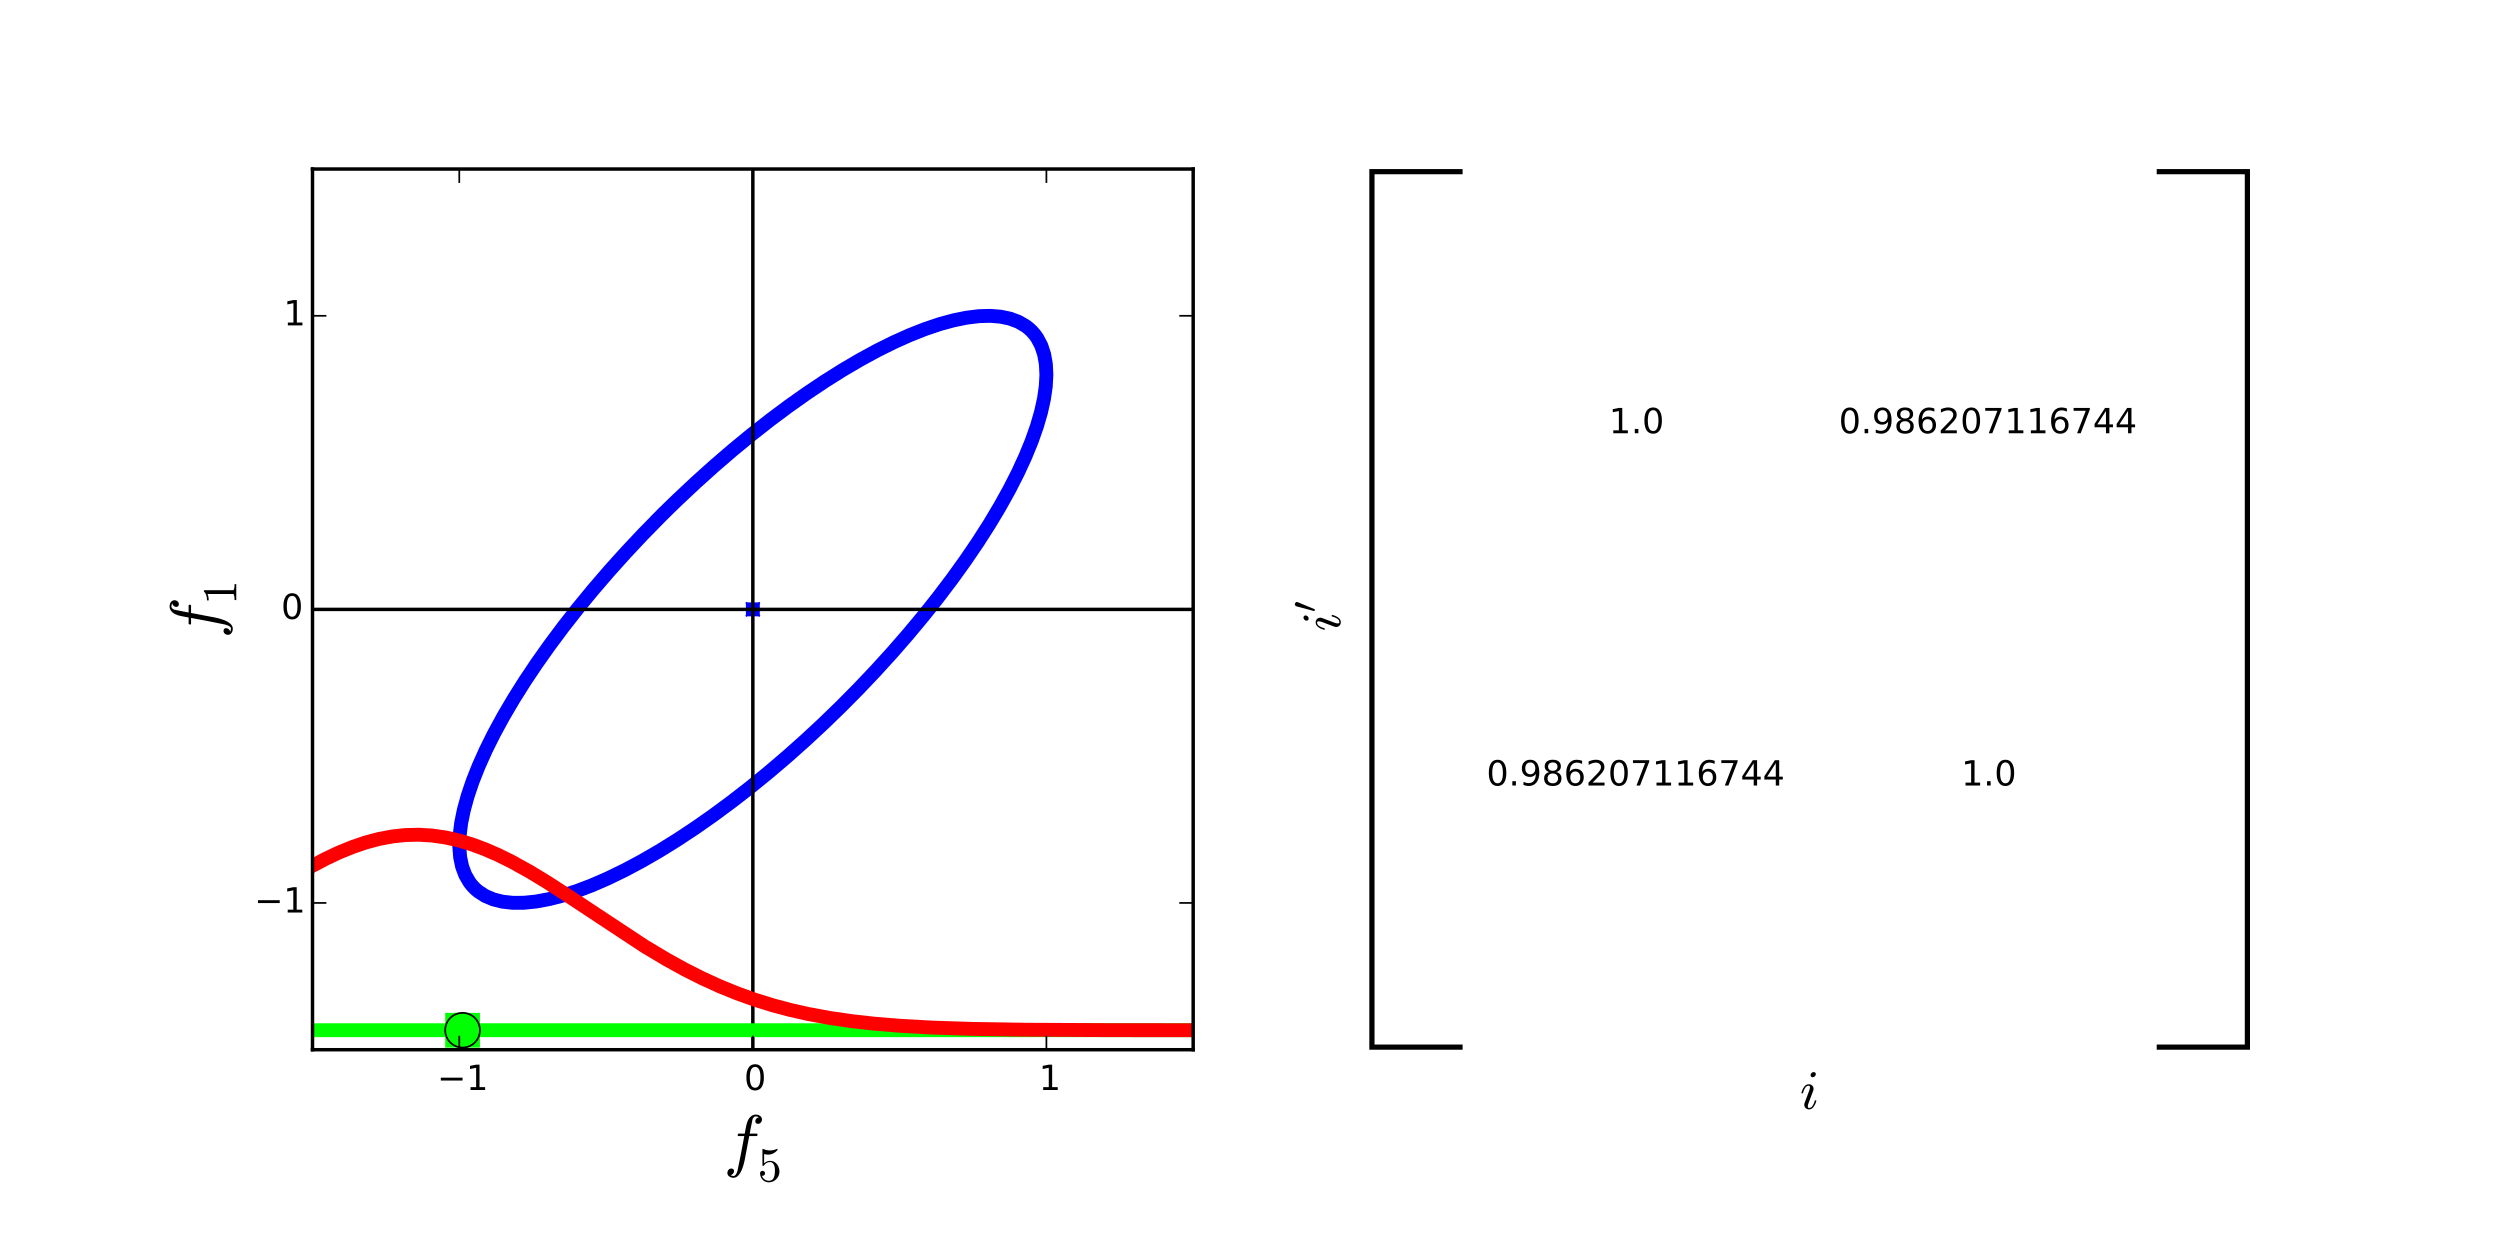
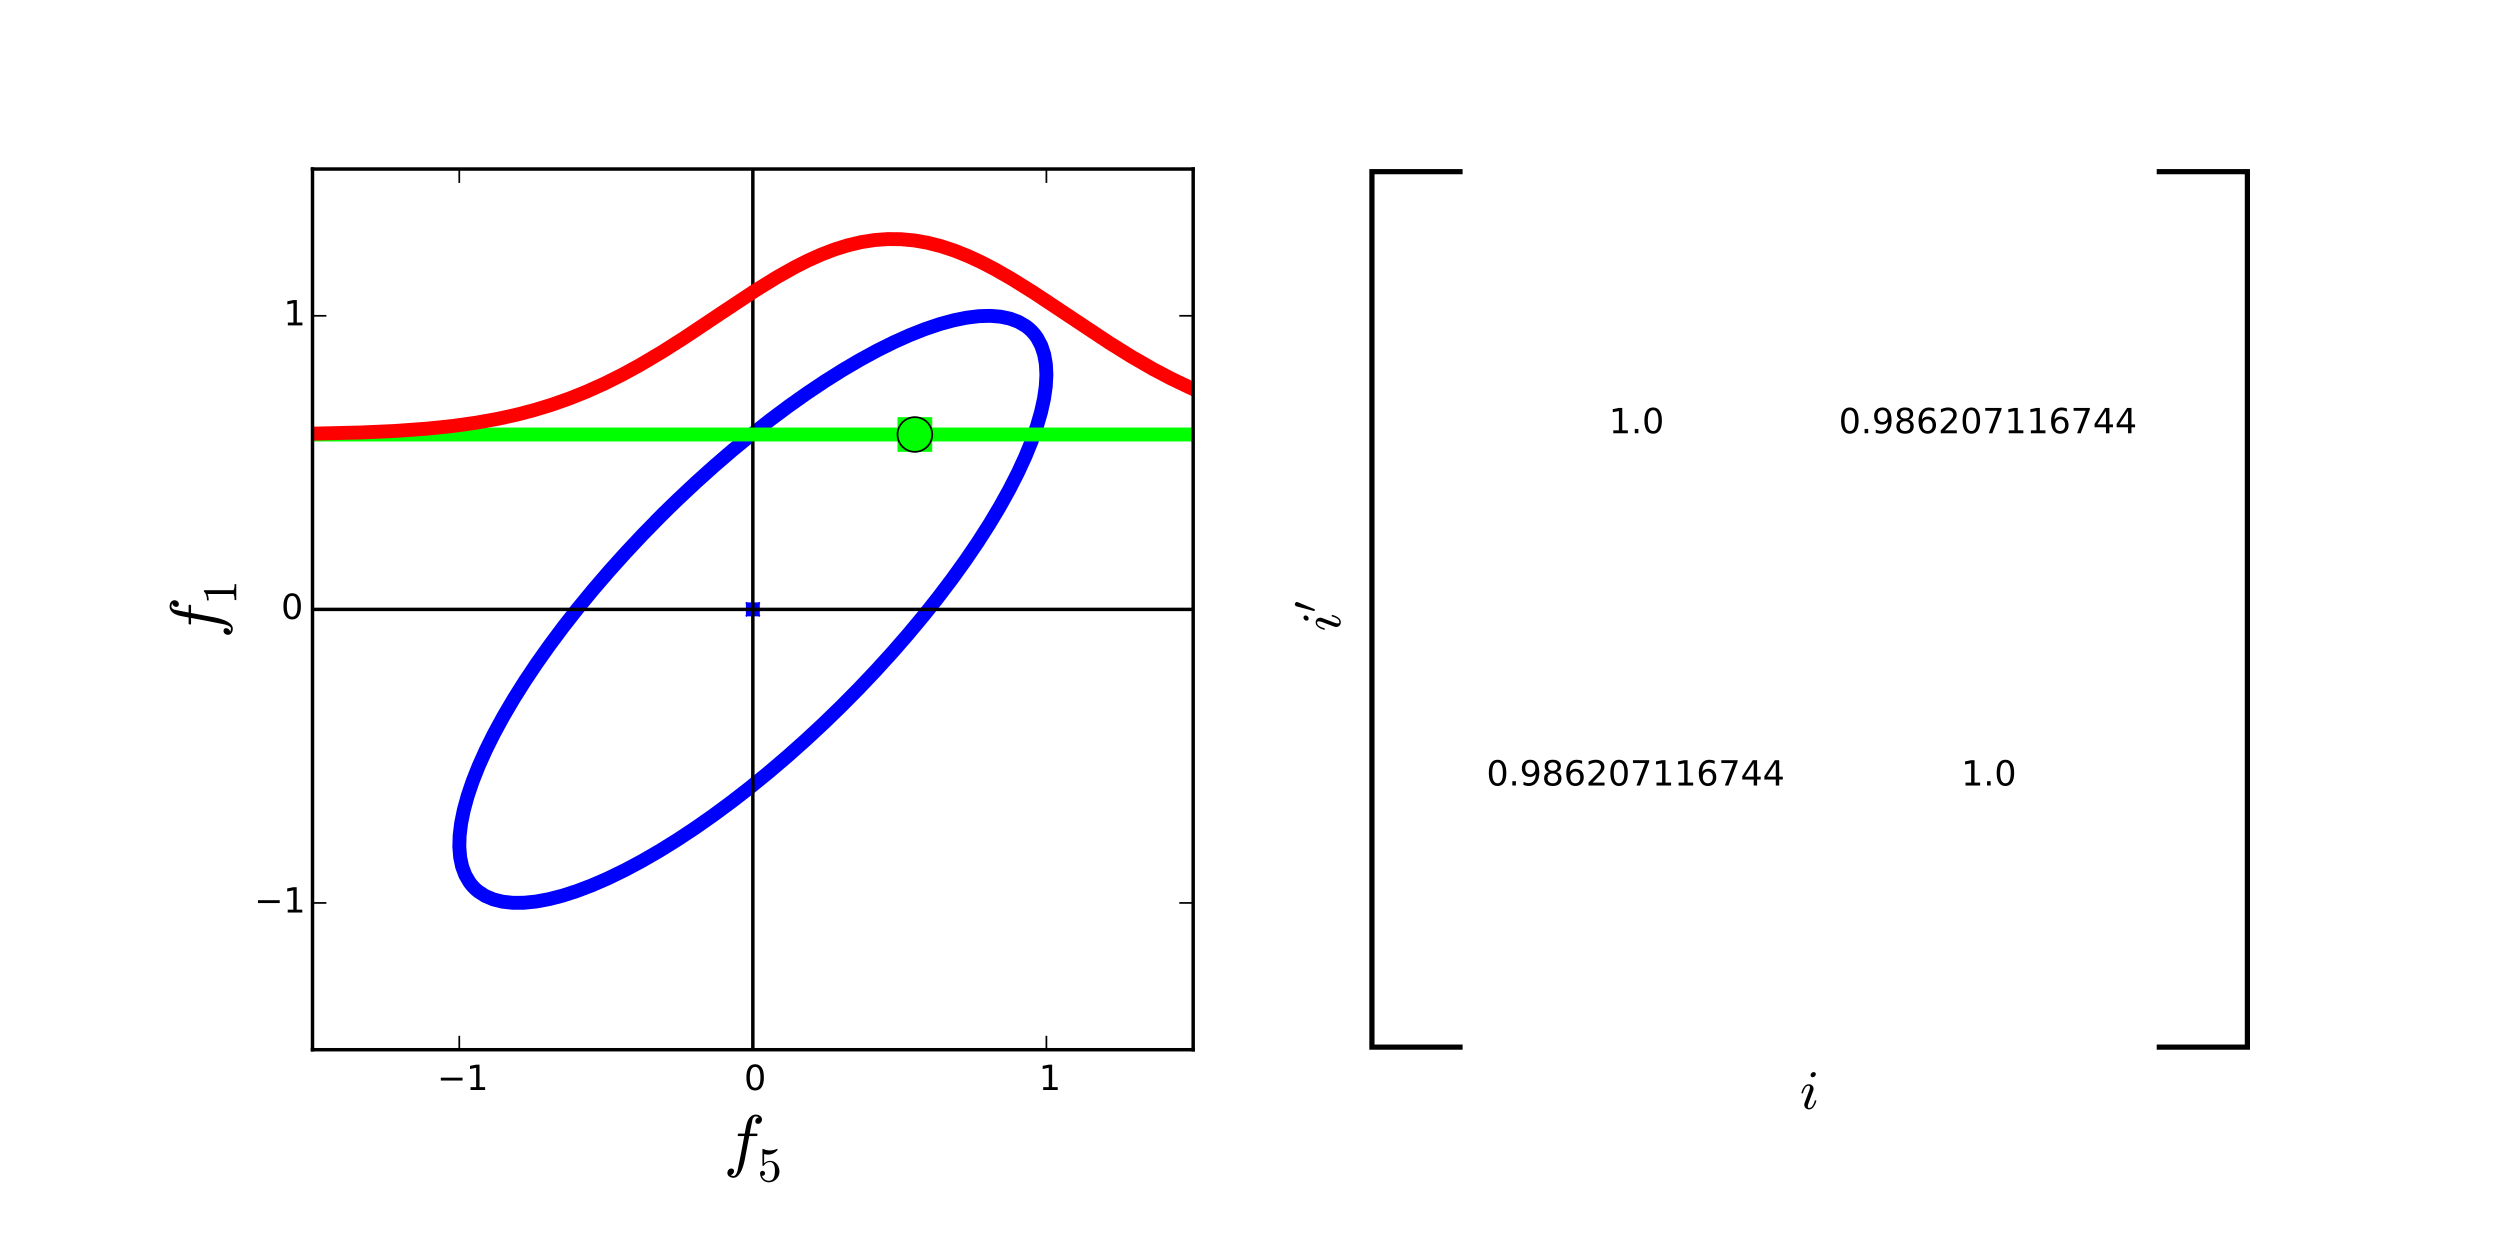
<svg xmlns="http://www.w3.org/2000/svg" xmlns:xlink="http://www.w3.org/1999/xlink" height="360pt" version="1.1" viewBox="0 0 720 360" width="720pt">
  <defs>
    <style type="text/css">
*{stroke-linecap:butt;stroke-linejoin:round;}
  </style>
  </defs>
  <g id="figure_1">
    <g id="patch_1">
      <path d=" M0 360 L720 360 L720 0 L0 0 z " style="fill:#ffffff;" />
    </g>
    <g id="axes_1">
      <g id="patch_2">
        <path d=" M90 302.318 L343.636 302.318 L343.636 48.682 L90 48.682 z " style="fill:#ffffff;" />
      </g>
      <g id="line2d_1">
        <path clip-path="url(#p327466bd2e)" d=" M190.132 148.814 L192.678 146.294 L195.248 143.804 L200.449 138.921 L205.716 134.184 L211.028 129.612 L216.362 125.222 L221.698 121.033 L227.015 117.061 L232.291 113.322 L237.505 109.831 L242.637 106.601 L247.666 103.646 L252.572 100.978 L257.335 98.607 L261.937 96.542 L266.359 94.792 L270.584 93.364 L274.594 92.263 L278.374 91.494 L281.909 91.06 L285.184 90.962 L288.187 91.201 L290.905 91.777 L293.327 92.686 L295.445 93.925 L296.387 94.667 L297.25 95.49 L298.032 96.392 L298.733 97.373 L299.891 99.568 L300.717 102.066 L301.208 104.856 L301.363 107.928 L301.182 111.269 L300.663 114.866 L299.811 118.705 L298.628 122.771 L297.119 127.046 L295.289 131.515 L293.147 136.159 L290.7 140.96 L287.959 145.899 L284.935 150.955 L281.639 156.11 L278.084 161.342 L274.285 166.63 L270.258 171.953 L266.017 177.291 L261.58 182.621 L256.964 187.924 L252.189 193.176 L247.273 198.358 L242.235 203.449 L237.096 208.429 L231.876 213.277 L226.596 217.975 L221.277 222.504 L215.94 226.845 L210.607 230.981 L205.298 234.896 L200.036 238.575 L194.84 242.002 L189.732 245.164 L184.732 248.048 L179.86 250.643 L175.135 252.938 L170.576 254.925 L166.202 256.595 L162.029 257.942 L158.075 258.961 L154.355 259.646 L150.884 259.996 L147.676 260.01 L144.743 259.686 L142.098 259.027 L139.75 258.035 L137.71 256.714 L136.808 255.931 L135.986 255.069 L135.244 254.127 L134.004 252.009 L133.095 249.587 L132.52 246.868 L132.28 243.866 L132.378 240.591 L132.812 237.056 L133.581 233.276 L134.682 229.266 L136.11 225.041 L137.86 220.619 L139.925 216.017 L142.296 211.254 L144.965 206.348 L147.919 201.319 L151.149 196.187 L154.64 190.972 L158.379 185.696 L162.351 180.38 L166.54 175.044 L170.93 169.709 L175.502 164.398 L180.24 159.131 L185.123 153.929 L190.132 148.814 L190.132 148.814" style="fill:none;stroke:#0000ff;stroke-linecap:square;stroke-width:4;" />
      </g>
      <g id="line2d_2">
        <path clip-path="url(#p327466bd2e)" d=" M216.818 175.5" style="fill:none;stroke:#0000ff;stroke-linecap:square;stroke-width:4;" />
        <defs>
          <path d=" M-2 2 L2 -2 M-2 -2 L2 2" id="mf17e2e6b86" style="stroke:#0000ff;stroke-width:0.5;" />
        </defs>
        <g clip-path="url(#p327466bd2e)">
          <use style="fill:#0000ff;stroke:#0000ff;stroke-width:0.5;" x="216.818" xlink:href="#mf17e2e6b86" y="175.5" />
        </g>
      </g>
      <g id="line2d_3">
        <path clip-path="url(#p327466bd2e)" d=" M90 175.5 L343.636 175.5" style="fill:none;stroke:#000000;stroke-linecap:square;" />
      </g>
      <g id="line2d_4">
        <path clip-path="url(#p327466bd2e)" d=" M216.818 302.318 L216.818 48.682" style="fill:none;stroke:#000000;stroke-linecap:square;" />
      </g>
      <g id="line2d_5">
-         <path clip-path="url(#p327466bd2e)" d=" M90 296.703 L343.636 296.703" style="fill:none;stroke:#00ff00;stroke-linecap:square;stroke-width:4;" />
+         <path clip-path="url(#p327466bd2e)" d=" M90 125.136 L343.636 125.136" style="fill:none;stroke:#00ff00;stroke-linecap:square;stroke-width:4;" />
      </g>
      <g id="line2d_6">
-         <path clip-path="url(#p327466bd2e)" d=" M90 249.328 L93.824 247.319 L97.647 245.518 L101.471 243.953 L105.295 242.648 L109.118 241.627 L112.942 240.905 L116.766 240.494 L120.589 240.403 L124.413 240.632 L128.237 241.178 L132.06 242.03 L135.884 243.176 L139.708 244.596 L143.531 246.266 L147.355 248.16 L152.453 250.983 L157.551 254.075 L163.924 258.201 L185.592 272.508 L191.964 276.32 L197.063 279.135 L202.161 281.713 L207.259 284.042 L212.357 286.117 L217.455 287.941 L222.554 289.524 L227.652 290.88 L232.75 292.027 L239.123 293.2 L245.496 294.119 L251.868 294.827 L259.516 295.452 L268.438 295.945 L279.909 296.323 L295.203 296.563 L319.42 296.679 L343.636 296.699 L343.636 296.699" style="fill:none;stroke:#ff0000;stroke-linecap:square;stroke-width:4;" />
+         <path clip-path="url(#p327466bd2e)" d=" M90 124.893 L104.02 124.553 L114.217 124.086 L123.138 123.437 L130.786 122.631 L137.159 121.734 L143.531 120.589 L148.63 119.466 L153.728 118.137 L158.826 116.583 L163.924 114.789 L169.022 112.746 L174.121 110.448 L179.219 107.9 L184.317 105.114 L190.69 101.332 L197.063 97.28 L207.259 90.474 L217.455 83.718 L223.828 79.786 L228.926 76.926 L232.75 74.997 L236.574 73.288 L240.397 71.826 L244.221 70.633 L248.045 69.731 L251.868 69.134 L255.692 68.852 L259.516 68.89 L263.339 69.248 L267.163 69.919 L270.987 70.893 L274.81 72.151 L278.634 73.675 L282.458 75.44 L286.281 77.416 L291.38 80.329 L297.752 84.307 L306.674 90.231 L319.42 98.697 L325.793 102.666 L332.165 106.339 L337.264 109.024 L342.362 111.466 L343.636 112.037 L343.636 112.037" style="fill:none;stroke:#ff0000;stroke-linecap:square;stroke-width:4;" />
      </g>
      <g id="line2d_7">
-         <path clip-path="url(#p327466bd2e)" d=" M133.22 296.703" style="fill:none;stroke:#00ff00;stroke-linecap:square;stroke-width:10;" />
+         <path clip-path="url(#p327466bd2e)" d=" M263.481 125.136" style="fill:none;stroke:#00ff00;stroke-linecap:square;stroke-width:10;" />
        <defs>
          <path d=" M0 5 C1.326 5 2.598 4.473 3.536 3.536 C4.473 2.598 5 1.326 5 0 C5 -1.326 4.473 -2.598 3.536 -3.536 C2.598 -4.473 1.326 -5 0 -5 C-1.326 -5 -2.598 -4.473 -3.536 -3.536 C-4.473 -2.598 -5 -1.326 -5 0 C-5 1.326 -4.473 2.598 -3.536 3.536 C-2.598 4.473 -1.326 5 0 5 z " id="m7813ac0a1d" style="stroke:#000000;stroke-width:0.5;" />
        </defs>
        <g clip-path="url(#p327466bd2e)">
-           <use style="fill:#00ff00;stroke:#000000;stroke-width:0.5;" x="133.22" xlink:href="#m7813ac0a1d" y="296.703" />
+           <use style="fill:#00ff00;stroke:#000000;stroke-width:0.5;" x="263.481" xlink:href="#m7813ac0a1d" y="125.136" />
        </g>
      </g>
      <g id="patch_3">
+         <path d=" M90 302.318 L343.636 302.318" style="fill:none;stroke:#000000;stroke-linecap:square;stroke-linejoin:miter;" />
+       </g>
+       <g id="patch_4">
        <path d=" M90 302.318 L90 48.682" style="fill:none;stroke:#000000;stroke-linecap:square;stroke-linejoin:miter;" />
      </g>
-       <g id="patch_4">
+       <g id="patch_5">
        <path d=" M343.636 302.318 L343.636 48.682" style="fill:none;stroke:#000000;stroke-linecap:square;stroke-linejoin:miter;" />
-       </g>
-       <g id="patch_5">
-         <path d=" M90 302.318 L343.636 302.318" style="fill:none;stroke:#000000;stroke-linecap:square;stroke-linejoin:miter;" />
      </g>
      <g id="patch_6">
        <path d=" M90 48.682 L343.636 48.682" style="fill:none;stroke:#000000;stroke-linecap:square;stroke-linejoin:miter;" />
      </g>
      <g id="matplotlib.axis_1">
        <g id="xtick_1">
          <g id="line2d_8">
            <defs>
              <path d=" M0 0 L0 -4" id="mc7db9fdffb" style="stroke:#000000;stroke-width:0.5;" />
            </defs>
            <g>
              <use style="stroke:#000000;stroke-width:0.5;" x="132.273" xlink:href="#mc7db9fdffb" y="302.318" />
            </g>
          </g>
          <g id="line2d_9">
            <defs>
              <path d=" M0 0 L0 4" id="m5a7d422ac3" style="stroke:#000000;stroke-width:0.5;" />
            </defs>
            <g>
              <use style="stroke:#000000;stroke-width:0.5;" x="132.273" xlink:href="#m5a7d422ac3" y="48.682" />
            </g>
          </g>
          <g id="text_1">
            <defs>
              <path d=" M10.594 35.5 L73.188 35.5 L73.188 27.203 L10.594 27.203 z " id="BitstreamVeraSans-Roman-2212" />
              <path d=" M12.406 8.297 L28.516 8.297 L28.516 63.922 L10.984 60.406 L10.984 69.391 L28.422 72.906 L38.281 72.906 L38.281 8.297 L54.391 8.297 L54.391 0 L12.406 0 z " id="BitstreamVeraSans-Roman-31" />
            </defs>
            <g transform="translate(125.893 313.9166)scale(0.1 -0.1)">
              <use xlink:href="#BitstreamVeraSans-Roman-2212" />
              <use x="83.789" xlink:href="#BitstreamVeraSans-Roman-31" />
            </g>
          </g>
        </g>
        <g id="xtick_2">
          <g id="line2d_10">
            <g>
              <use style="stroke:#000000;stroke-width:0.5;" x="216.818" xlink:href="#mc7db9fdffb" y="302.318" />
            </g>
          </g>
          <g id="line2d_11">
            <g>
              <use style="stroke:#000000;stroke-width:0.5;" x="216.818" xlink:href="#m5a7d422ac3" y="48.682" />
            </g>
          </g>
          <g id="text_2">
            <defs>
              <path d=" M31.781 66.406 Q24.172 66.406 20.328 58.906 Q16.5 51.422 16.5 36.375 Q16.5 21.391 20.328 13.891 Q24.172 6.391 31.781 6.391 Q39.453 6.391 43.281 13.891 Q47.125 21.391 47.125 36.375 Q47.125 51.422 43.281 58.906 Q39.453 66.406 31.781 66.406 M31.781 74.219 Q44.047 74.219 50.516 64.516 Q56.984 54.828 56.984 36.375 Q56.984 17.969 50.516 8.266 Q44.047 -1.422 31.781 -1.422 Q19.531 -1.422 13.062 8.266 Q6.594 17.969 6.594 36.375 Q6.594 54.828 13.062 64.516 Q19.531 74.219 31.781 74.219" id="BitstreamVeraSans-Roman-30" />
            </defs>
            <g transform="translate(214.2987 313.9166)scale(0.1 -0.1)">
              <use xlink:href="#BitstreamVeraSans-Roman-30" />
            </g>
          </g>
        </g>
        <g id="xtick_3">
          <g id="line2d_12">
            <g>
              <use style="stroke:#000000;stroke-width:0.5;" x="301.364" xlink:href="#mc7db9fdffb" y="302.318" />
            </g>
          </g>
          <g id="line2d_13">
            <g>
              <use style="stroke:#000000;stroke-width:0.5;" x="301.364" xlink:href="#m5a7d422ac3" y="48.682" />
            </g>
          </g>
          <g id="text_3">
            <g transform="translate(299.1933 313.9166)scale(0.1 -0.1)">
              <use xlink:href="#BitstreamVeraSans-Roman-31" />
            </g>
          </g>
        </g>
        <g id="text_4">
          <defs>
+             <path d=" M8.688 11.375 Q9.719 8.453 11.844 6.047 Q13.969 3.656 16.875 2.312 Q19.781 0.984 22.906 0.984 Q30.125 0.984 32.859 6.594 Q35.594 12.203 35.594 20.219 Q35.594 23.688 35.469 26.047 Q35.359 28.422 34.812 30.609 Q33.891 34.125 31.562 36.766 Q29.25 39.406 25.875 39.406 Q22.516 39.406 20.094 38.375 Q17.672 37.359 16.156 35.984 Q14.656 34.625 13.484 33.109 Q12.312 31.594 12.016 31.5 L10.891 31.5 Q10.641 31.5 10.266 31.812 Q9.906 32.125 9.906 32.422 L9.906 65.828 Q9.906 66.062 10.219 66.328 Q10.547 66.609 10.891 66.609 L11.188 66.609 Q17.922 63.375 25.484 63.375 Q32.906 63.375 39.797 66.609 L40.094 66.609 Q40.438 66.609 40.719 66.359 Q41.016 66.109 41.016 65.828 L41.016 64.891 Q41.016 64.406 40.828 64.406 Q37.406 59.859 32.25 57.312 Q27.094 54.781 21.578 54.781 Q17.578 54.781 13.375 55.906 L13.375 37.016 Q16.703 39.703 19.312 40.844 Q21.922 42 25.984 42 Q31.5 42 35.859 38.812 Q40.234 35.641 42.578 30.531 Q44.922 25.438 44.922 20.125 Q44.922 14.109 41.969 8.984 Q39.016 3.859 33.938 0.828 Q28.859 -2.203 22.906 -2.203 Q17.969 -2.203 13.844 0.328 Q9.719 2.875 7.344 7.172 Q4.984 11.469 4.984 16.312 Q4.984 18.562 6.438 19.969 Q7.906 21.391 10.109 21.391 Q12.312 21.391 13.797 19.938 Q15.281 18.5 15.281 16.312 Q15.281 14.156 13.797 12.672 Q12.312 11.188 10.109 11.188 Q9.766 11.188 9.328 11.25 Q8.891 11.328 8.688 11.375" id="Cmr10-35" />
            <path d=" M9.719 -16.5 Q11.578 -17.922 14.203 -17.922 Q17.781 -17.922 20.016 -10.016 Q20.953 -6.203 25.094 15.094 L29.688 39.594 L21.094 39.594 Q20.125 39.594 20.125 40.922 Q20.516 43.109 21.391 43.109 L30.328 43.109 L31.5 49.609 Q32.078 52.641 32.562 54.812 Q33.062 56.984 33.625 58.828 Q34.188 60.688 35.297 62.984 Q37.016 66.266 39.922 68.391 Q42.828 70.516 46.188 70.516 Q48.391 70.516 50.469 69.703 Q52.547 68.891 53.859 67.281 Q55.172 65.672 55.172 63.484 Q55.172 60.938 53.484 59.047 Q51.812 57.172 49.422 57.172 Q47.797 57.172 46.656 58.172 Q45.516 59.188 45.516 60.797 Q45.516 62.984 47 64.625 Q48.484 66.266 50.688 66.5 Q48.828 67.922 46.094 67.922 Q44.578 67.922 43.234 66.5 Q41.891 65.094 41.5 63.484 Q40.875 60.938 38.719 49.703 L37.5 43.109 L47.797 43.109 Q48.781 43.109 48.781 41.797 Q48.734 41.547 48.578 40.938 Q48.438 40.328 48.172 39.953 Q47.906 39.594 47.516 39.594 L36.812 39.594 L32.172 15.188 Q31.297 9.859 30.141 4.359 Q29 -1.125 26.922 -6.906 Q24.859 -12.703 21.625 -16.609 Q18.406 -20.516 14.016 -20.516 Q10.641 -20.516 7.984 -18.578 Q5.328 -16.656 5.328 -13.484 Q5.328 -10.938 6.953 -9.047 Q8.594 -7.172 11.078 -7.172 Q12.75 -7.172 13.859 -8.172 Q14.984 -9.188 14.984 -10.797 Q14.984 -12.938 13.391 -14.719 Q11.812 -16.5 9.719 -16.5" id="Cmmi10-66" />
-             <path d=" M8.688 11.375 Q9.719 8.453 11.844 6.047 Q13.969 3.656 16.875 2.312 Q19.781 0.984 22.906 0.984 Q30.125 0.984 32.859 6.594 Q35.594 12.203 35.594 20.219 Q35.594 23.688 35.469 26.047 Q35.359 28.422 34.812 30.609 Q33.891 34.125 31.562 36.766 Q29.25 39.406 25.875 39.406 Q22.516 39.406 20.094 38.375 Q17.672 37.359 16.156 35.984 Q14.656 34.625 13.484 33.109 Q12.312 31.594 12.016 31.5 L10.891 31.5 Q10.641 31.5 10.266 31.812 Q9.906 32.125 9.906 32.422 L9.906 65.828 Q9.906 66.062 10.219 66.328 Q10.547 66.609 10.891 66.609 L11.188 66.609 Q17.922 63.375 25.484 63.375 Q32.906 63.375 39.797 66.609 L40.094 66.609 Q40.438 66.609 40.719 66.359 Q41.016 66.109 41.016 65.828 L41.016 64.891 Q41.016 64.406 40.828 64.406 Q37.406 59.859 32.25 57.312 Q27.094 54.781 21.578 54.781 Q17.578 54.781 13.375 55.906 L13.375 37.016 Q16.703 39.703 19.312 40.844 Q21.922 42 25.984 42 Q31.5 42 35.859 38.812 Q40.234 35.641 42.578 30.531 Q44.922 25.438 44.922 20.125 Q44.922 14.109 41.969 8.984 Q39.016 3.859 33.938 0.828 Q28.859 -2.203 22.906 -2.203 Q17.969 -2.203 13.844 0.328 Q9.719 2.875 7.344 7.172 Q4.984 11.469 4.984 16.312 Q4.984 18.562 6.438 19.969 Q7.906 21.391 10.109 21.391 Q12.312 21.391 13.797 19.938 Q15.281 18.5 15.281 16.312 Q15.281 14.156 13.797 12.672 Q12.312 11.188 10.109 11.188 Q9.766 11.188 9.328 11.25 Q8.891 11.328 8.688 11.375" id="Cmr10-35" />
          </defs>
          <g transform="translate(208.4182 335.1963)scale(0.2 -0.2)">
            <use transform="translate(0.0 0.484375)" xlink:href="#Cmmi10-66" />
            <use transform="translate(48.87695 -25.025)scale(0.7)" xlink:href="#Cmr10-35" />
          </g>
        </g>
      </g>
      <g id="matplotlib.axis_2">
        <g id="ytick_1">
          <g id="line2d_14">
            <defs>
              <path d=" M0 0 L4 0" id="md7965d1ba0" style="stroke:#000000;stroke-width:0.5;" />
            </defs>
            <g>
              <use style="stroke:#000000;stroke-width:0.5;" x="90.0" xlink:href="#md7965d1ba0" y="260.045" />
            </g>
          </g>
          <g id="line2d_15">
            <defs>
              <path d=" M0 0 L-4 0" id="md9a1c1a7cd" style="stroke:#000000;stroke-width:0.5;" />
            </defs>
            <g>
              <use style="stroke:#000000;stroke-width:0.5;" x="343.636" xlink:href="#md9a1c1a7cd" y="260.045" />
            </g>
          </g>
          <g id="text_5">
            <g transform="translate(73.24062 262.8048)scale(0.1 -0.1)">
              <use xlink:href="#BitstreamVeraSans-Roman-2212" />
              <use x="83.789" xlink:href="#BitstreamVeraSans-Roman-31" />
            </g>
          </g>
        </g>
        <g id="ytick_2">
          <g id="line2d_16">
            <g>
              <use style="stroke:#000000;stroke-width:0.5;" x="90.0" xlink:href="#md7965d1ba0" y="175.5" />
            </g>
          </g>
          <g id="line2d_17">
            <g>
              <use style="stroke:#000000;stroke-width:0.5;" x="343.636" xlink:href="#md9a1c1a7cd" y="175.5" />
            </g>
          </g>
          <g id="text_6">
            <g transform="translate(80.96094 178.2594)scale(0.1 -0.1)">
              <use xlink:href="#BitstreamVeraSans-Roman-30" />
            </g>
          </g>
        </g>
        <g id="ytick_3">
          <g id="line2d_18">
            <g>
              <use style="stroke:#000000;stroke-width:0.5;" x="90.0" xlink:href="#md7965d1ba0" y="90.955" />
            </g>
          </g>
          <g id="line2d_19">
            <g>
              <use style="stroke:#000000;stroke-width:0.5;" x="343.636" xlink:href="#md9a1c1a7cd" y="90.955" />
            </g>
          </g>
          <g id="text_7">
            <g transform="translate(81.65937 93.71392)scale(0.1 -0.1)">
              <use xlink:href="#BitstreamVeraSans-Roman-31" />
            </g>
          </g>
        </g>
        <g id="text_8">
          <defs>
            <path d=" M9.281 0 L9.281 3.516 Q21.781 3.516 21.781 6.688 L21.781 59.188 Q16.609 56.688 8.688 56.688 L8.688 60.203 Q20.953 60.203 27.203 66.609 L28.609 66.609 Q28.953 66.609 29.266 66.328 Q29.594 66.062 29.594 65.719 L29.594 6.688 Q29.594 3.516 42.094 3.516 L42.094 0 z " id="Cmr10-31" />
          </defs>
          <g transform="translate(63.04062 183.9)rotate(-90.0)scale(0.2 -0.2)">
            <use transform="translate(0.0 0.484375)" xlink:href="#Cmmi10-66" />
            <use transform="translate(48.87695 -25.025)scale(0.7)" xlink:href="#Cmr10-31" />
          </g>
        </g>
      </g>
    </g>
    <g id="axes_2">
      <g id="line2d_20">
        <path clip-path="url(#pf6dab5210c)" d=" M419.727 48.682 L394.364 48.682 L394.364 302.318 L419.727 302.318" style="fill:none;stroke:#000000;stroke-linecap:square;stroke-width:3;" />
      </g>
      <g id="line2d_21">
        <path clip-path="url(#pf6dab5210c)" d=" M622.636 48.682 L648 48.682 L648 302.318 L622.636 302.318" style="fill:none;stroke:#000000;stroke-linecap:square;stroke-width:3;" />
      </g>
      <g id="matplotlib.axis_3">
        <g id="text_9">
          <defs>
            <path d=" M7.812 7.172 Q7.812 9.031 8.594 11.078 L16.703 32.625 Q18.016 36.281 18.016 38.625 Q18.016 41.609 15.828 41.609 Q11.859 41.609 9.297 37.531 Q6.734 33.453 5.516 28.422 Q5.328 27.781 4.688 27.781 L3.516 27.781 Q2.688 27.781 2.688 28.719 L2.688 29 Q4.297 34.969 7.609 39.578 Q10.938 44.188 16.016 44.188 Q19.578 44.188 22.047 41.844 Q24.516 39.5 24.516 35.891 Q24.516 34.031 23.688 31.984 L15.578 10.5 Q14.203 7.172 14.203 4.5 Q14.203 1.516 16.5 1.516 Q20.406 1.516 23.016 5.688 Q25.641 9.859 26.703 14.703 Q26.906 15.281 27.484 15.281 L28.719 15.281 Q29.109 15.281 29.344 15.016 Q29.594 14.75 29.594 14.406 Q29.594 14.312 29.5 14.109 Q28.125 8.453 24.734 3.656 Q21.344 -1.125 16.312 -1.125 Q12.797 -1.125 10.297 1.297 Q7.812 3.719 7.812 7.172 M19.094 60.594 Q19.094 62.703 20.844 64.406 Q22.609 66.109 24.703 66.109 Q26.422 66.109 27.516 65.062 Q28.609 64.016 28.609 62.406 Q28.609 60.156 26.828 58.469 Q25.047 56.781 22.906 56.781 Q21.297 56.781 20.188 57.875 Q19.094 58.984 19.094 60.594" id="Cmmi10-69" />
          </defs>
          <g transform="translate(518.3818 319.4757)scale(0.16 -0.16)">
            <use transform="translate(0.0 0.890625)" xlink:href="#Cmmi10-69" />
          </g>
        </g>
      </g>
      <g id="matplotlib.axis_4">
        <g id="text_10">
          <defs>
            <path d=" M3.516 5.422 Q2.875 5.609 2.875 6.391 L15.094 51.812 Q15.672 53.656 17.078 54.781 Q18.5 55.906 20.312 55.906 Q22.656 55.906 24.438 54.359 Q26.219 52.828 26.219 50.484 Q26.219 49.469 25.688 48.188 L7.625 4.984 Q7.281 4.297 6.688 4.297 Q6.156 4.297 5 4.781 Q3.859 5.281 3.516 5.422" id="Cmsy10-30" />
          </defs>
          <g transform="translate(386.0361 181.82)rotate(-90.0)scale(0.16 -0.16)">
            <use transform="translate(0.0 0.35)" xlink:href="#Cmmi10-69" />
            <use transform="translate(34.42383 42.86562)scale(0.7)" xlink:href="#Cmsy10-30" />
          </g>
        </g>
      </g>
      <g id="text_11">
        <defs>
          <path d=" M10.688 12.406 L21 12.406 L21 0 L10.688 0 z " id="BitstreamVeraSans-Roman-2e" />
        </defs>
        <g transform="translate(463.3842 124.7727)scale(0.1 -0.1)">
          <use xlink:href="#BitstreamVeraSans-Roman-31" />
          <use x="63.623" xlink:href="#BitstreamVeraSans-Roman-2e" />
          <use x="95.41" xlink:href="#BitstreamVeraSans-Roman-30" />
        </g>
      </g>
      <g id="text_12">
        <defs>
          <path d=" M10.984 1.516 L10.984 10.5 Q14.703 8.734 18.5 7.812 Q22.312 6.891 25.984 6.891 Q35.75 6.891 40.891 13.453 Q46.047 20.016 46.781 33.406 Q43.953 29.203 39.594 26.953 Q35.25 24.703 29.984 24.703 Q19.047 24.703 12.672 31.312 Q6.297 37.938 6.297 49.422 Q6.297 60.641 12.938 67.422 Q19.578 74.219 30.609 74.219 Q43.266 74.219 49.922 64.516 Q56.594 54.828 56.594 36.375 Q56.594 19.141 48.406 8.859 Q40.234 -1.422 26.422 -1.422 Q22.703 -1.422 18.891 -0.688 Q15.094 0.047 10.984 1.516 M30.609 32.422 Q37.25 32.422 41.125 36.953 Q45.016 41.5 45.016 49.422 Q45.016 57.281 41.125 61.844 Q37.25 66.406 30.609 66.406 Q23.969 66.406 20.094 61.844 Q16.219 57.281 16.219 49.422 Q16.219 41.5 20.094 36.953 Q23.969 32.422 30.609 32.422" id="BitstreamVeraSans-Roman-39" />
+           <path d=" M31.781 34.625 Q24.75 34.625 20.719 30.859 Q16.703 27.094 16.703 20.516 Q16.703 13.922 20.719 10.156 Q24.75 6.391 31.781 6.391 Q38.812 6.391 42.859 10.172 Q46.922 13.969 46.922 20.516 Q46.922 27.094 42.891 30.859 Q38.875 34.625 31.781 34.625 M21.922 38.812 Q15.578 40.375 12.031 44.719 Q8.5 49.078 8.5 55.328 Q8.5 64.062 14.719 69.141 Q20.953 74.219 31.781 74.219 Q42.672 74.219 48.875 69.141 Q55.078 64.062 55.078 55.328 Q55.078 49.078 51.531 44.719 Q48 40.375 41.703 38.812 Q48.828 37.156 52.797 32.312 Q56.781 27.484 56.781 20.516 Q56.781 9.906 50.312 4.234 Q43.844 -1.422 31.781 -1.422 Q19.734 -1.422 13.25 4.234 Q6.781 9.906 6.781 20.516 Q6.781 27.484 10.781 32.312 Q14.797 37.156 21.922 38.812 M18.312 54.391 Q18.312 48.734 21.844 45.562 Q25.391 42.391 31.781 42.391 Q38.141 42.391 41.719 45.562 Q45.312 48.734 45.312 54.391 Q45.312 60.062 41.719 63.234 Q38.141 66.406 31.781 66.406 Q25.391 66.406 21.844 63.234 Q18.312 60.062 18.312 54.391" id="BitstreamVeraSans-Roman-38" />
+           <path d=" M33.016 40.375 Q26.375 40.375 22.484 35.828 Q18.609 31.297 18.609 23.391 Q18.609 15.531 22.484 10.953 Q26.375 6.391 33.016 6.391 Q39.656 6.391 43.531 10.953 Q47.406 15.531 47.406 23.391 Q47.406 31.297 43.531 35.828 Q39.656 40.375 33.016 40.375 M52.594 71.297 L52.594 62.312 Q48.875 64.062 45.094 64.984 Q41.312 65.922 37.594 65.922 Q27.828 65.922 22.672 59.328 Q17.531 52.734 16.797 39.406 Q19.672 43.656 24.016 45.922 Q28.375 48.188 33.594 48.188 Q44.578 48.188 50.953 41.516 Q57.328 34.859 57.328 23.391 Q57.328 12.156 50.688 5.359 Q44.047 -1.422 33.016 -1.422 Q20.359 -1.422 13.672 8.266 Q6.984 17.969 6.984 36.375 Q6.984 53.656 15.188 63.938 Q23.391 74.219 37.203 74.219 Q40.922 74.219 44.703 73.484 Q48.484 72.75 52.594 71.297" id="BitstreamVeraSans-Roman-36" />
          <path d=" M8.203 72.906 L55.078 72.906 L55.078 68.703 L28.609 0 L18.312 0 L43.219 64.594 L8.203 64.594 z " id="BitstreamVeraSans-Roman-37" />
+           <path d=" M19.188 8.297 L53.609 8.297 L53.609 0 L7.328 0 L7.328 8.297 Q12.938 14.109 22.625 23.891 Q32.328 33.688 34.812 36.531 Q39.547 41.844 41.422 45.531 Q43.312 49.219 43.312 52.781 Q43.312 58.594 39.234 62.25 Q35.156 65.922 28.609 65.922 Q23.969 65.922 18.812 64.312 Q13.672 62.703 7.812 59.422 L7.812 69.391 Q13.766 71.781 18.938 73 Q24.125 74.219 28.422 74.219 Q39.75 74.219 46.484 68.547 Q53.219 62.891 53.219 53.422 Q53.219 48.922 51.531 44.891 Q49.859 40.875 45.406 35.406 Q44.188 33.984 37.641 27.219 Q31.109 20.453 19.188 8.297" id="BitstreamVeraSans-Roman-32" />
          <path d=" M37.797 64.312 L12.891 25.391 L37.797 25.391 z  M35.203 72.906 L47.609 72.906 L47.609 25.391 L58.016 25.391 L58.016 17.188 L47.609 17.188 L47.609 0 L37.797 0 L37.797 17.188 L4.891 17.188 L4.891 26.703 z " id="BitstreamVeraSans-Roman-34" />
-           <path d=" M31.781 34.625 Q24.75 34.625 20.719 30.859 Q16.703 27.094 16.703 20.516 Q16.703 13.922 20.719 10.156 Q24.75 6.391 31.781 6.391 Q38.812 6.391 42.859 10.172 Q46.922 13.969 46.922 20.516 Q46.922 27.094 42.891 30.859 Q38.875 34.625 31.781 34.625 M21.922 38.812 Q15.578 40.375 12.031 44.719 Q8.5 49.078 8.5 55.328 Q8.5 64.062 14.719 69.141 Q20.953 74.219 31.781 74.219 Q42.672 74.219 48.875 69.141 Q55.078 64.062 55.078 55.328 Q55.078 49.078 51.531 44.719 Q48 40.375 41.703 38.812 Q48.828 37.156 52.797 32.312 Q56.781 27.484 56.781 20.516 Q56.781 9.906 50.312 4.234 Q43.844 -1.422 31.781 -1.422 Q19.734 -1.422 13.25 4.234 Q6.781 9.906 6.781 20.516 Q6.781 27.484 10.781 32.312 Q14.797 37.156 21.922 38.812 M18.312 54.391 Q18.312 48.734 21.844 45.562 Q25.391 42.391 31.781 42.391 Q38.141 42.391 41.719 45.562 Q45.312 48.734 45.312 54.391 Q45.312 60.062 41.719 63.234 Q38.141 66.406 31.781 66.406 Q25.391 66.406 21.844 63.234 Q18.312 60.062 18.312 54.391" id="BitstreamVeraSans-Roman-38" />
-           <path d=" M19.188 8.297 L53.609 8.297 L53.609 0 L7.328 0 L7.328 8.297 Q12.938 14.109 22.625 23.891 Q32.328 33.688 34.812 36.531 Q39.547 41.844 41.422 45.531 Q43.312 49.219 43.312 52.781 Q43.312 58.594 39.234 62.25 Q35.156 65.922 28.609 65.922 Q23.969 65.922 18.812 64.312 Q13.672 62.703 7.812 59.422 L7.812 69.391 Q13.766 71.781 18.938 73 Q24.125 74.219 28.422 74.219 Q39.75 74.219 46.484 68.547 Q53.219 62.891 53.219 53.422 Q53.219 48.922 51.531 44.891 Q49.859 40.875 45.406 35.406 Q44.188 33.984 37.641 27.219 Q31.109 20.453 19.188 8.297" id="BitstreamVeraSans-Roman-32" />
-           <path d=" M33.016 40.375 Q26.375 40.375 22.484 35.828 Q18.609 31.297 18.609 23.391 Q18.609 15.531 22.484 10.953 Q26.375 6.391 33.016 6.391 Q39.656 6.391 43.531 10.953 Q47.406 15.531 47.406 23.391 Q47.406 31.297 43.531 35.828 Q39.656 40.375 33.016 40.375 M52.594 71.297 L52.594 62.312 Q48.875 64.062 45.094 64.984 Q41.312 65.922 37.594 65.922 Q27.828 65.922 22.672 59.328 Q17.531 52.734 16.797 39.406 Q19.672 43.656 24.016 45.922 Q28.375 48.188 33.594 48.188 Q44.578 48.188 50.953 41.516 Q57.328 34.859 57.328 23.391 Q57.328 12.156 50.688 5.359 Q44.047 -1.422 33.016 -1.422 Q20.359 -1.422 13.672 8.266 Q6.984 17.969 6.984 36.375 Q6.984 53.656 15.188 63.938 Q23.391 74.219 37.203 74.219 Q40.922 74.219 44.703 73.484 Q48.484 72.75 52.594 71.297" id="BitstreamVeraSans-Roman-36" />
        </defs>
        <g transform="translate(529.5739 124.7727)scale(0.1 -0.1)">
          <use xlink:href="#BitstreamVeraSans-Roman-30" />
          <use x="63.623" xlink:href="#BitstreamVeraSans-Roman-2e" />
          <use x="95.41" xlink:href="#BitstreamVeraSans-Roman-39" />
          <use x="159.033" xlink:href="#BitstreamVeraSans-Roman-38" />
          <use x="222.656" xlink:href="#BitstreamVeraSans-Roman-36" />
          <use x="286.279" xlink:href="#BitstreamVeraSans-Roman-32" />
          <use x="349.902" xlink:href="#BitstreamVeraSans-Roman-30" />
          <use x="413.525" xlink:href="#BitstreamVeraSans-Roman-37" />
          <use x="477.148" xlink:href="#BitstreamVeraSans-Roman-31" />
          <use x="540.771" xlink:href="#BitstreamVeraSans-Roman-31" />
          <use x="604.395" xlink:href="#BitstreamVeraSans-Roman-36" />
          <use x="668.018" xlink:href="#BitstreamVeraSans-Roman-37" />
          <use x="731.641" xlink:href="#BitstreamVeraSans-Roman-34" />
          <use x="795.264" xlink:href="#BitstreamVeraSans-Roman-34" />
        </g>
      </g>
      <g id="text_13">
        <g transform="translate(428.1194 226.2273)scale(0.1 -0.1)">
          <use xlink:href="#BitstreamVeraSans-Roman-30" />
          <use x="63.623" xlink:href="#BitstreamVeraSans-Roman-2e" />
          <use x="95.41" xlink:href="#BitstreamVeraSans-Roman-39" />
          <use x="159.033" xlink:href="#BitstreamVeraSans-Roman-38" />
          <use x="222.656" xlink:href="#BitstreamVeraSans-Roman-36" />
          <use x="286.279" xlink:href="#BitstreamVeraSans-Roman-32" />
          <use x="349.902" xlink:href="#BitstreamVeraSans-Roman-30" />
          <use x="413.525" xlink:href="#BitstreamVeraSans-Roman-37" />
          <use x="477.148" xlink:href="#BitstreamVeraSans-Roman-31" />
          <use x="540.771" xlink:href="#BitstreamVeraSans-Roman-31" />
          <use x="604.395" xlink:href="#BitstreamVeraSans-Roman-36" />
          <use x="668.018" xlink:href="#BitstreamVeraSans-Roman-37" />
          <use x="731.641" xlink:href="#BitstreamVeraSans-Roman-34" />
          <use x="795.264" xlink:href="#BitstreamVeraSans-Roman-34" />
        </g>
      </g>
      <g id="text_14">
        <g transform="translate(564.8388 226.2273)scale(0.1 -0.1)">
          <use xlink:href="#BitstreamVeraSans-Roman-31" />
          <use x="63.623" xlink:href="#BitstreamVeraSans-Roman-2e" />
          <use x="95.41" xlink:href="#BitstreamVeraSans-Roman-30" />
        </g>
      </g>
    </g>
  </g>
  <defs>
    <clipPath id="p327466bd2e">
      <rect height="253.636" width="253.636" x="90.0" y="48.682" />
    </clipPath>
    <clipPath id="pf6dab5210c">
      <rect height="253.636" width="253.636" x="394.364" y="48.682" />
    </clipPath>
  </defs>
</svg>
